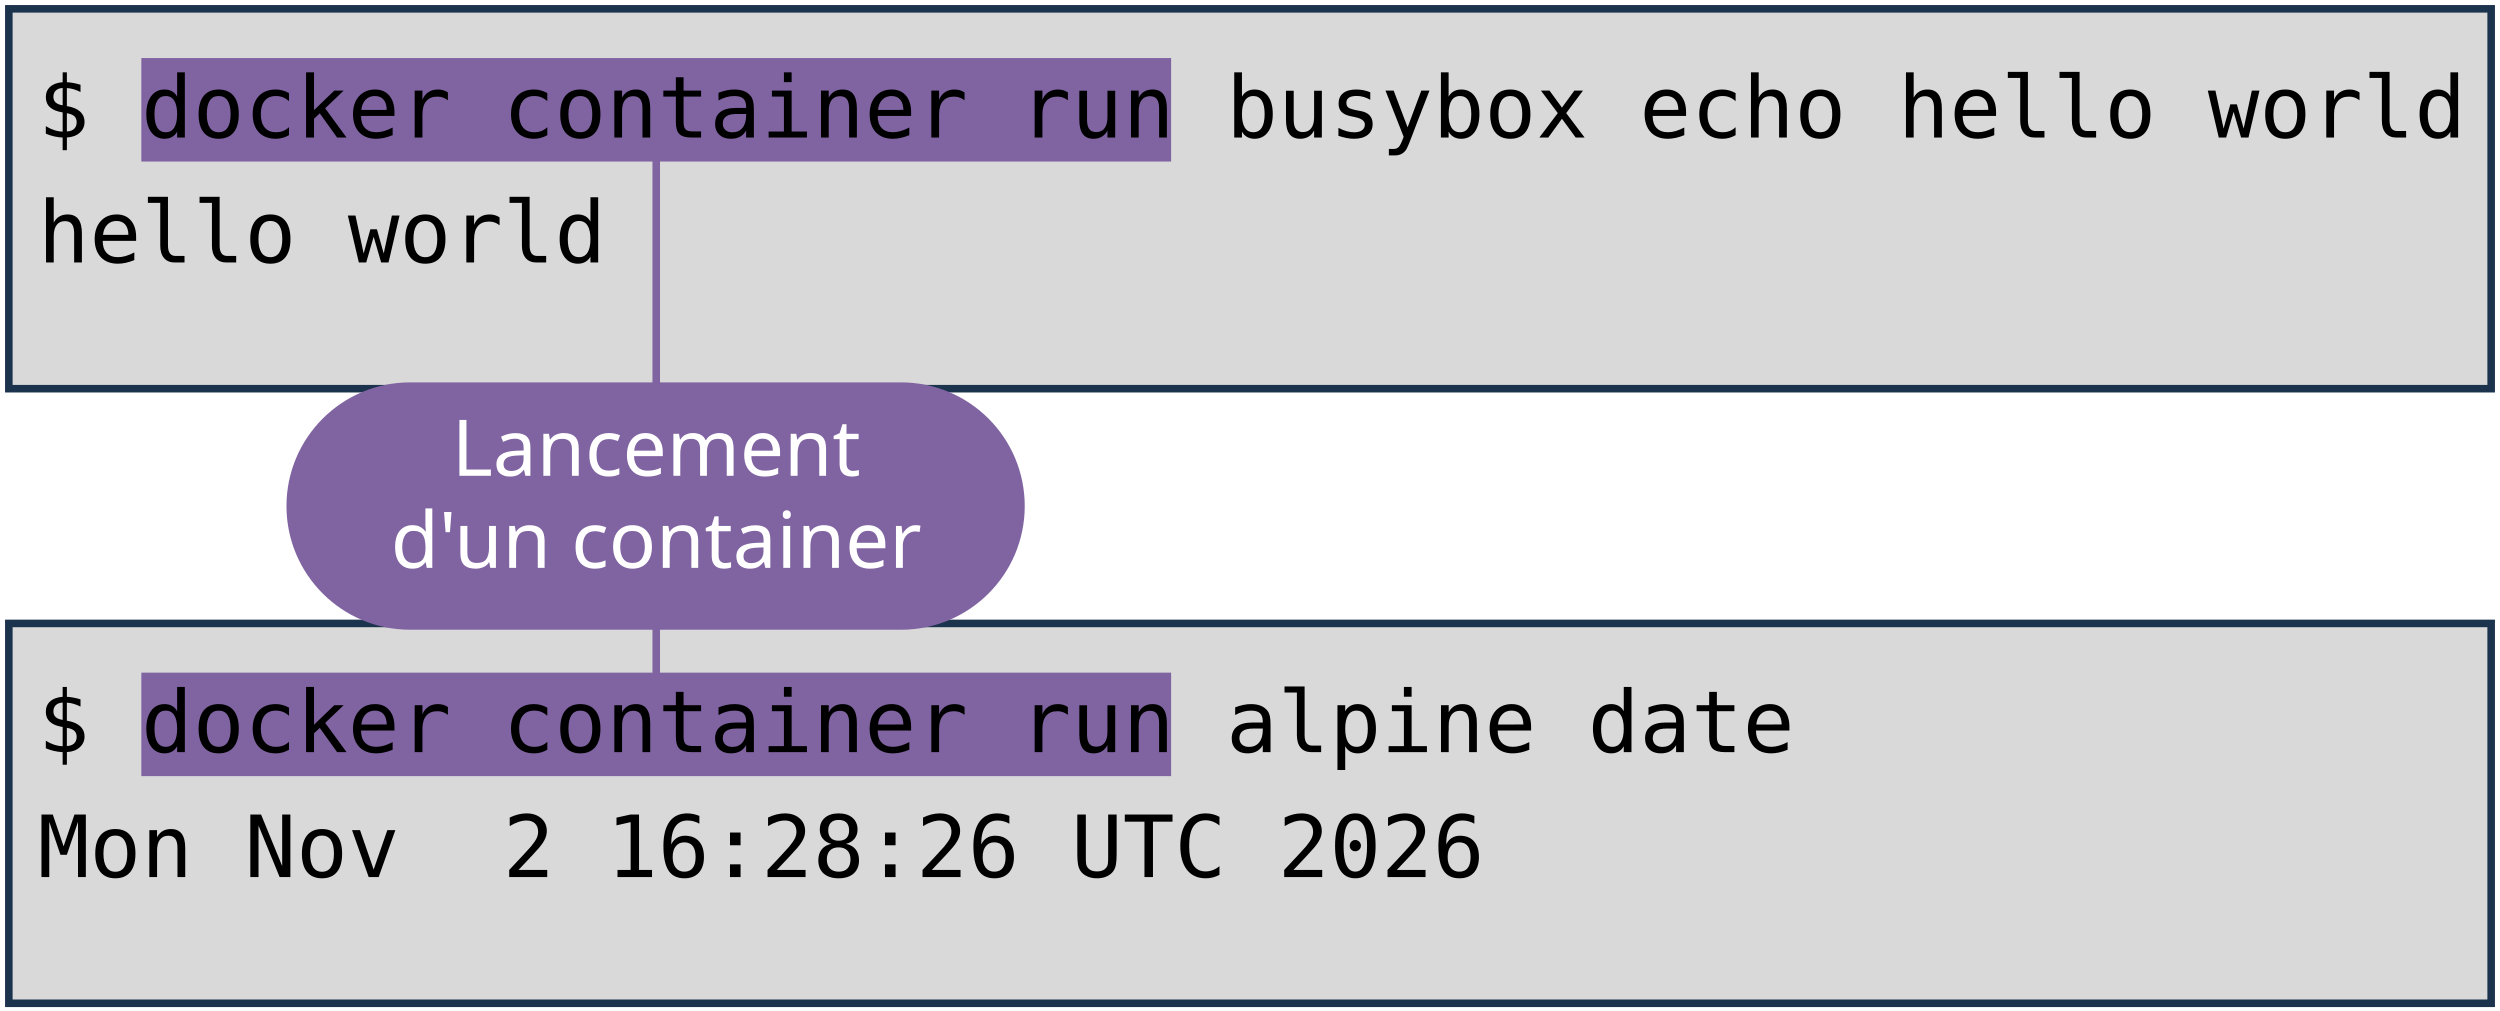
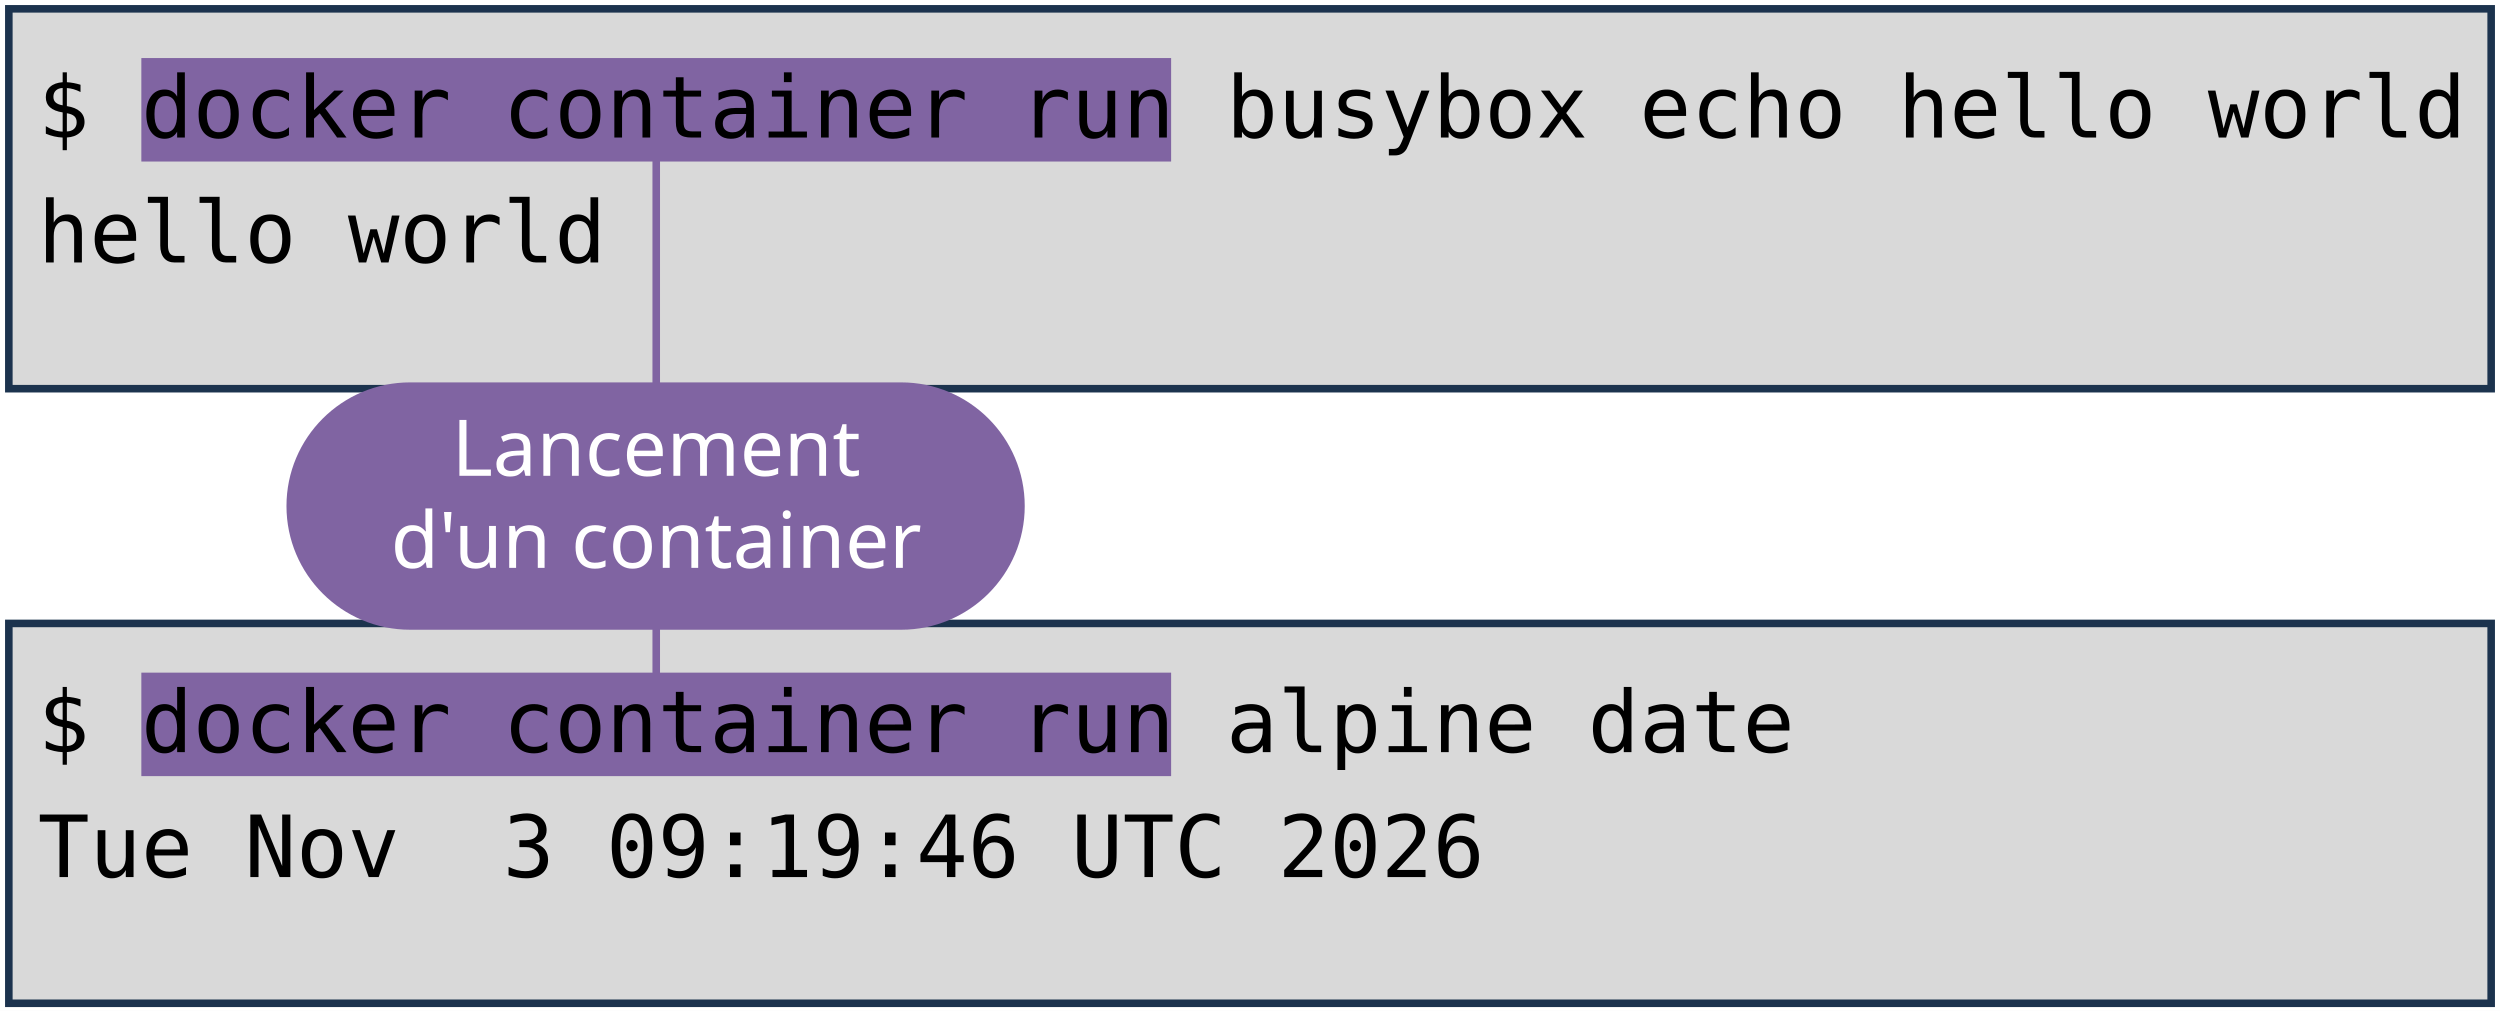
<svg xmlns="http://www.w3.org/2000/svg" viewBox="0 0 1981 801" width="1981" height="801" role="img" aria-label="Deux terminaux : docker container run busybox echo hello world, et docker container run alpine date. Annotations : lancement d'un container, image, commande lancée.">
  <style>
    .code { font-family: "DejaVu Sans Mono", Menlo, Consolas, monospace; font-size: 68px; fill: #000000; }
    .pill { font-family: "Trebuchet MS", "Century Gothic", Verdana, sans-serif; font-size: 62px; text-anchor: middle; }
  </style>
  <rect width="1981" height="801" fill="#FFFFFF" />
  <rect x="7" y="7" width="1967" height="301" fill="#D9D9D9" stroke="#1C334E" stroke-width="6" />
  <rect x="7" y="494" width="1967" height="301" fill="#D9D9D9" stroke="#1C334E" stroke-width="6" />
  <rect x="112" y="46" width="816" height="82" fill="#8064A2" />
  <rect x="112" y="533" width="816" height="82" fill="#8064A2" />
  <text x="30" y="109" class="code" xml:space="preserve">$ docker container run busybox echo hello world</text>
  <text x="30" y="208" class="code" xml:space="preserve">hello world</text>
  <text x="30" y="596" class="code" xml:space="preserve">$ docker container run alpine date</text>
-   <text x="30" y="695" class="code" xml:space="preserve">Mon Nov  2 16:28:26 UTC 2026</text>
+   <text x="30" y="695" class="code" xml:space="preserve">Tue Nov  3 09:19:46 UTC 2026</text>
  <path d="M 520 401 L 520 128" stroke="#8064A2" stroke-width="6" fill="none" stroke-linecap="round" />
  <path d="M 520 401 L 520 533" stroke="#8064A2" stroke-width="6" fill="none" stroke-linecap="round" />
  <rect x="227" y="303" width="585" height="196" rx="98" fill="#8064A2" />
  <text x="520" y="377" class="pill" fill="#FFFFFF">Lancement</text>
  <text x="520" y="450" class="pill" fill="#FFFFFF">d'un container</text>
</svg>
